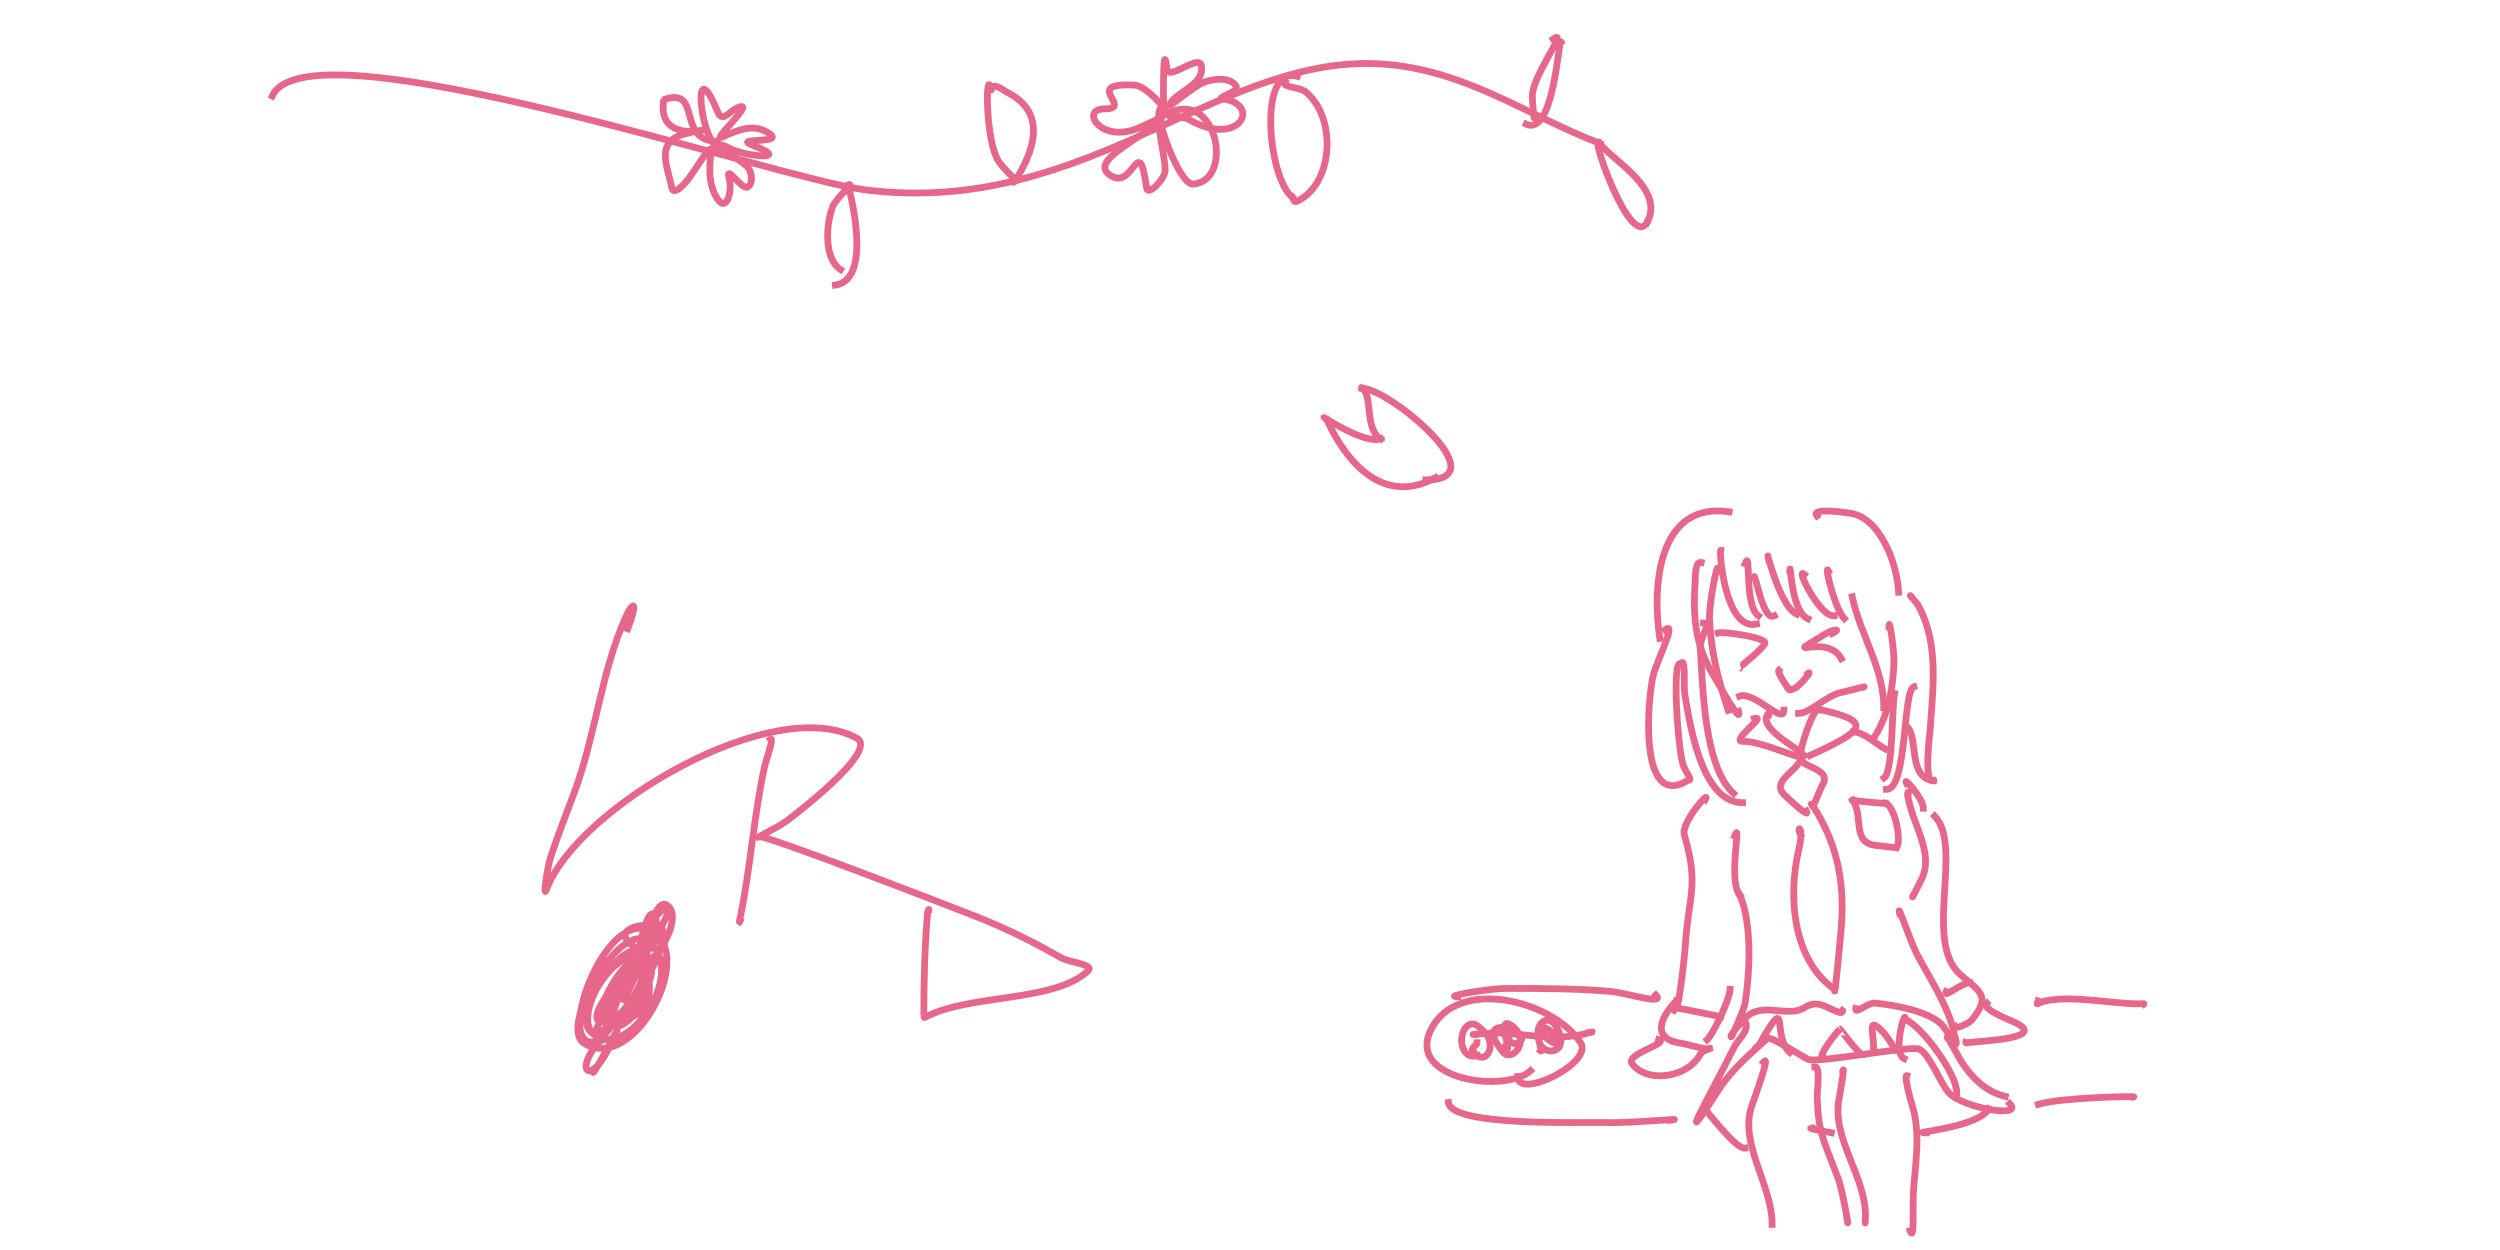
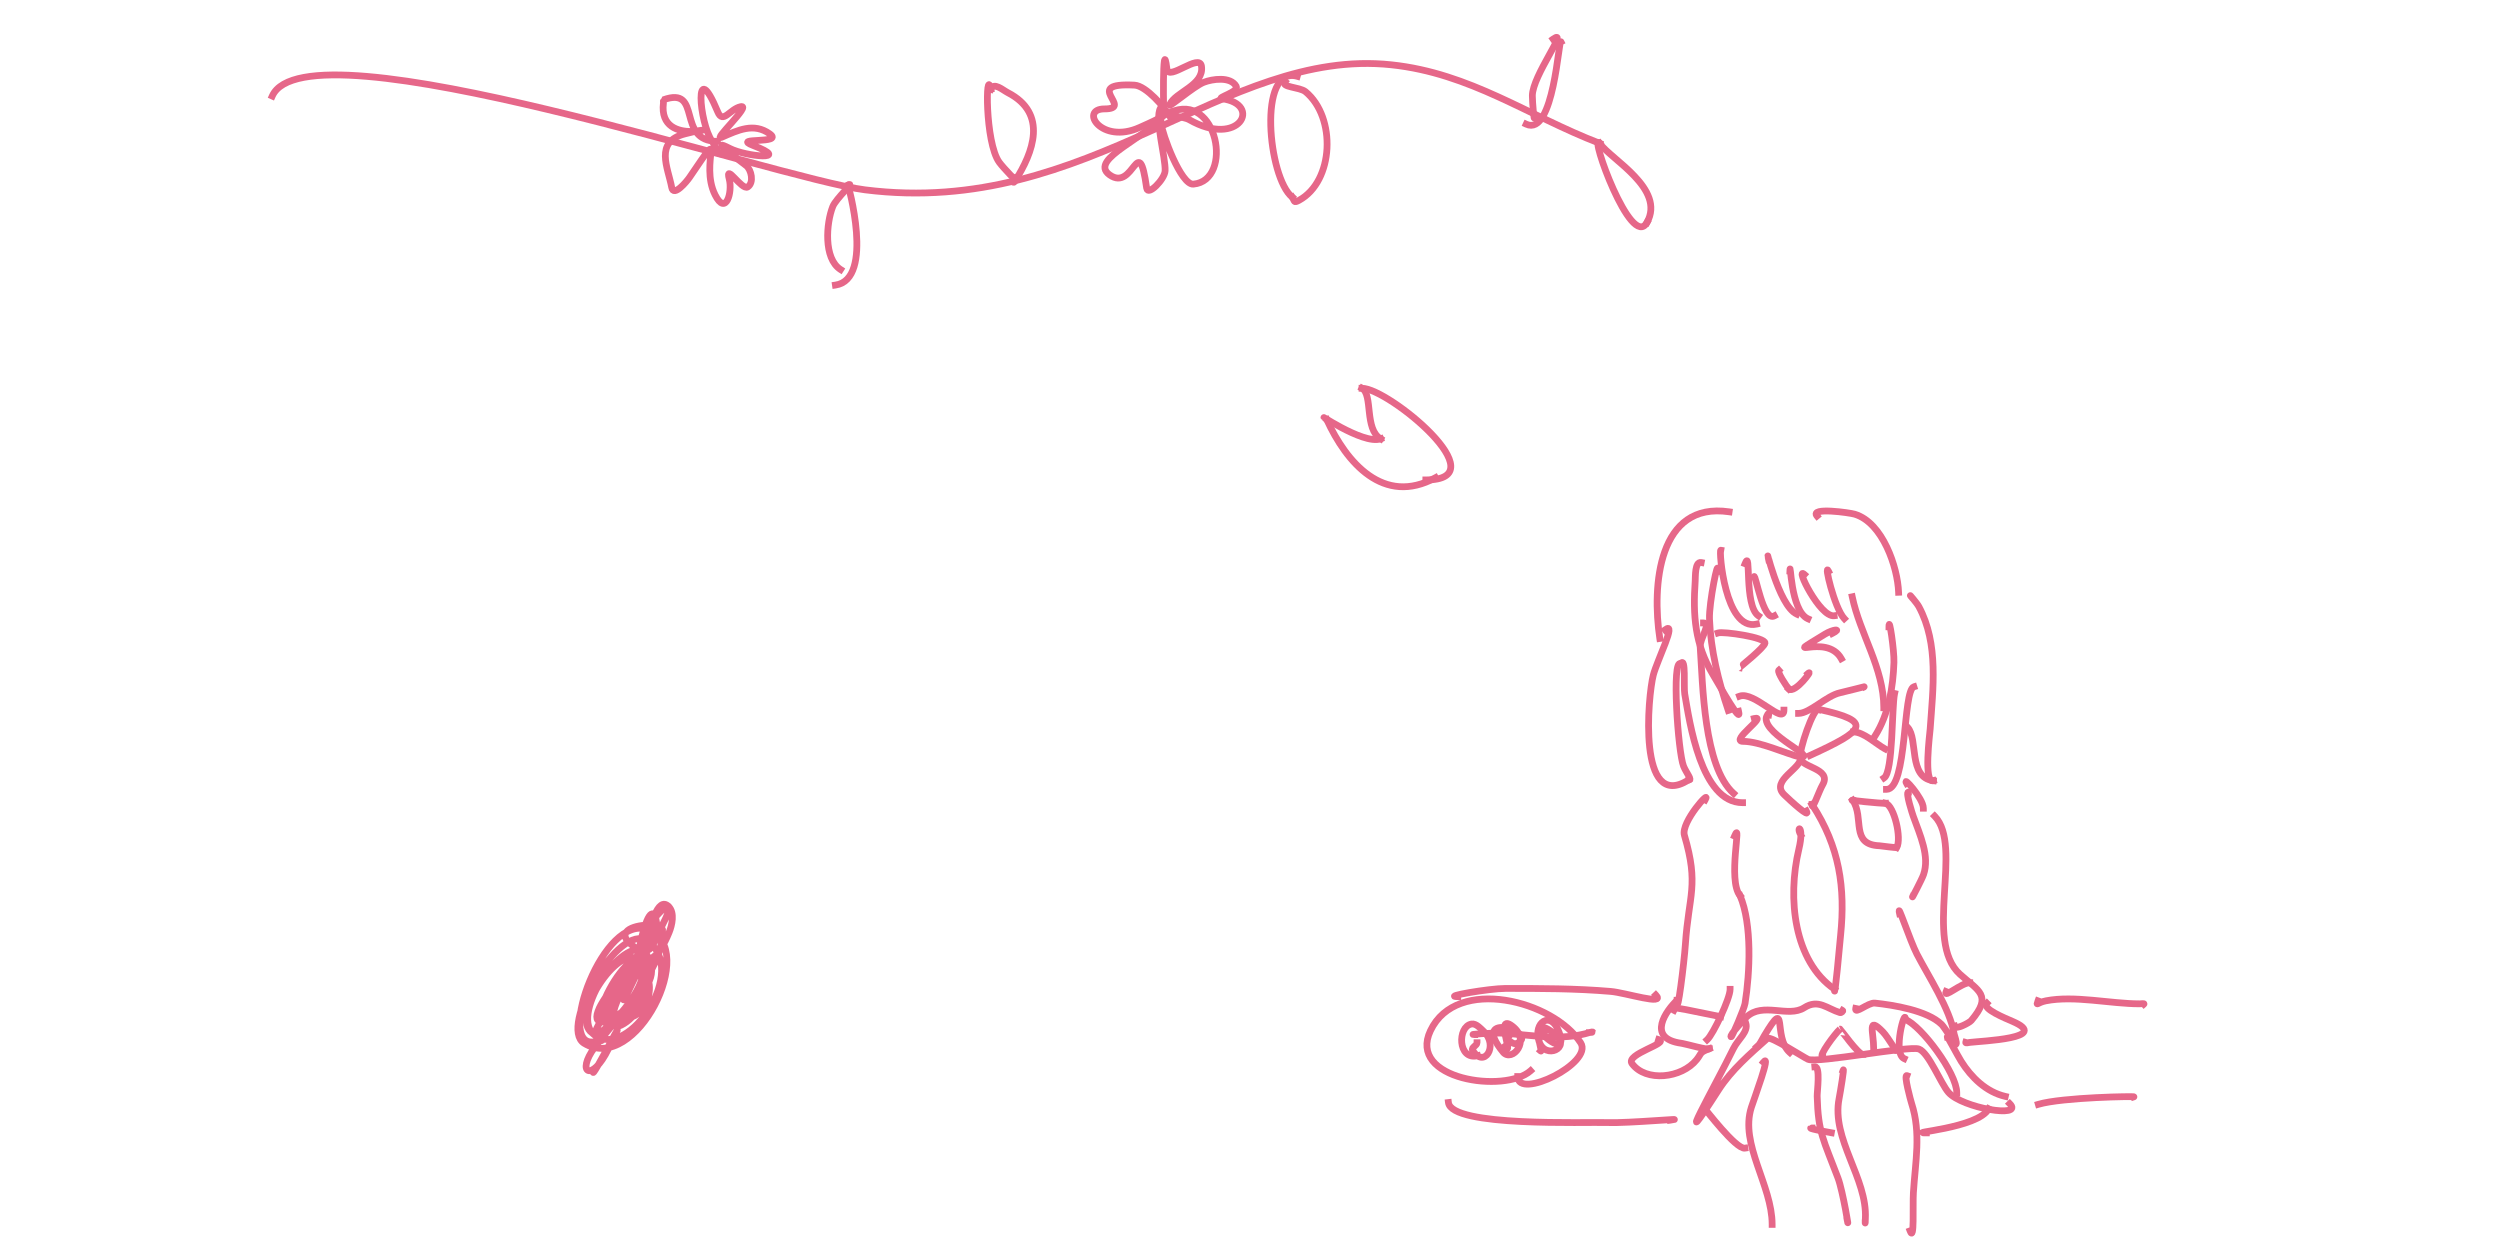
<svg xmlns="http://www.w3.org/2000/svg" width="737.28pt" height="368.64pt" viewBox="0 0 560 368.64">
  <style>
   g {
      @media (prefers-color-scheme: light) {
         stroke: #e66789;
      }
      @media (prefers-color-scheme: dark) {
         stroke: #fcfcfc;
      }
+    }
+ 
+    #lra1 {
+       animation: hand-writing1 1.5s linear forwards;
+       animation-delay: 1s;
+       stroke-dasharray: 500;
+       stroke-dashoffset: 500;
+    }
+    @keyframes hand-writing1 {
+       0% {stroke-dashoffset: 500;}
+       100% {stroke-dashoffset: 0;}
+    }
+ 
+    #lra2 {
+       animation: hand-writing2 0.5s linear forwards;
+       animation-delay: 3s;
+       stroke-dasharray: 200;
+       stroke-dashoffset: 300;
+    }
+    @keyframes hand-writing2 {
+       0% {stroke-dashoffset: 200;}
+       100% {stroke-dashoffset: 0;}
   }
   </style>
  <g fill="none" stroke="#e66789" stroke-width="2.0" stroke-linecap="square" stroke-linejoin="bevel">
    <path transform="translate(-8.3475, 18.72666)" d="M0 9.599C10.203 -13.265 148.583 33.938 174.758 37.253C241.335 45.684 280.584 -4.855 330.01 0.382C353.359 2.855 370.36 15.412 391.464 23.536" />
    <path transform="translate(382.5977, 42.0246)" d="M0.519 0.238C-2.685 -3.205 9.809 31.962 14.486 23.571" />
    <path transform="translate(383.1165, 42.26268)" d="M0 0C3.277 4.715 19.502 13.38 13.967 23.333" />
    <path transform="translate(363.2679, 11.00125)" d="M6.127 0.522C10.985 -2.887 0 11.302 0 17.236C0 19.304 0.59 25.479 0.59 23.411" />
    <path transform="translate(361.4567, 12.27114)" d="M10.241 0.046C9.565 -1.325 8.19 28.169 0 24.347" />
    <path transform="translate(286.1113, 22.28079)" d="M7.814 0.224C-3.943 -3.033 -0.736 30.245 6.343 35.861" />
    <path transform="translate(290.117, 24.04879)" d="M0.231 0C-1.214 1.717 4.529 1.569 6.259 2.998C15.404 10.552 14.625 29.429 4.347 35.019C2.7 35.915 3.105 35.261 2.337 34.093" />
    <path transform="translate(202.5526, 24.94894)" d="M1.005 1.348C-0.511 -5.728 -0.765 17.071 3.503 22.916C4.8 24.69 9.384 29.434 8.061 27.68" />
    <path transform="translate(203.5577, 25.42607)" d="M0 0.871C0.909 -1.275 3.523 1.127 4.997 1.886C16.966 8.049 12.463 19.597 7.202 27.864C6.561 28.871 6.475 28.189 7.056 27.202" />
    <path transform="translate(155.4437, 54.3838)" d="M6.016 0.185C8.305 -1.04 2.465 4.123 1.508 6.536C-0.407 11.364 -1.292 21.83 3.81 25.104" />
    <path transform="translate(157.7355, 54.55813)" d="M3.724 0.011C3.557 -0.635 11.702 27.808 0 29.517" />
    <path transform="translate(233.8669, 25.04566)" d="M20.803 8.133C23.618 8.133 16.168 11.389 13.601 12.543C2.207 17.667 -4.275 7.073 3.211 7.073C12.227 7.073 -3.849 -0.763 12.08 0.061C15.438 0.234 20.989 6.596 22.569 9.412" />
    <path transform="translate(237.2044, 17.55028)" d="M17.465 15.628C17.282 19.543 16.871 -8.837 18.299 2.837C18.746 6.496 27.928 -2.024 28.492 1.999C29.283 7.636 20.76 9.531 19.082 13.334C18.522 14.604 26.127 7.903 29.179 6.718C31.654 5.757 37.062 4.926 38.735 7.909C39.646 9.532 32.675 11.333 34.52 11.57C46.522 13.113 39.704 26.246 24.865 17.745C23.111 16.74 17.343 16.468 19.182 15.628C33.235 9.212 38.079 35.702 26.091 36.754C22.459 37.072 16.903 22.069 16.535 18.626C16.383 17.207 17.099 13.112 16.388 14.349C14.598 17.463 17.945 28.88 17.76 32.83C17.644 35.316 12.668 40.409 12.32 37.945C9.869 20.573 8.623 39.22 1.392 34.019C-5.217 29.265 13.648 22.819 17.465 15.628" />
    <path transform="translate(106.9168, 26.3056)" d="M17.593 18.738C16.528 20.363 15.192 16.369 14.456 15.341C10.619 9.986 9 -10.393 16.122 6.696C17.666 10.398 19.667 5.834 22.885 5.152C26.33 4.422 14.118 15.554 17.348 14.15C22.015 12.121 26.719 9.768 31.461 13.179C35.754 16.267 20.009 14.072 26.512 16.575C38.385 21.145 24.486 19.952 19.65 17.458C12.823 13.937 22.798 21.139 24.552 22.573C25.994 23.752 26.901 27.524 24.944 28.836C23.255 29.969 18.169 21.475 19.504 26.5C20.514 30.303 18.536 37.54 15.339 31.175C10.57 21.684 19.314 9.055 7.792 26.015C6.942 27.266 3.084 31.883 2.548 29.013C1.433 23.053 -2.665 15.516 6.418 13.179C21.62 9.267 -1.673 18.288 0.097 4.049C0.105 3.982 0.053 3.139 0.097 3.123C11.748 -1.067 3.679 15.384 16.023 15.384" />
    <path transform="translate(302.6476, 123.7697)" d="M0 0C5.764 12.576 16.728 25.504 32.051 17.111" />
    <path transform="translate(301.8033, 123.1463)" d="M0.844 0.623C-3.716 -2.657 11.437 8.169 16.724 6.268" />
    <path transform="translate(313.0371, 114.5066)" d="M0 0C3.269 1.896 0.64 12.072 5.49 14.908" />
    <path transform="translate(313.0371, 114.5066)" d="M0 0C7.832 0 40.617 27.038 18.819 27.038" />
-     <path transform="translate(72.08675, 178.6832)" d="M24.391 6.745C27.596 -1.559 25.965 -1.466 23.9 3.084C16.567 19.239 14.901 38.497 8.561 55.259C6.212 61.471 3.813 67.662 1.702 73.96C0.665 77.053 -0.708 86.721 0.427 83.662C9.397 59.481 67.451 25.485 91.97 39.029C98.761 42.78 72.212 62.699 71.144 63.506C68.716 65.341 60.462 69.306 63.252 68.093C64.855 67.397 120.105 88.866 126.324 91.293C135.363 94.822 143.701 98.902 152.101 103.731C154.679 105.212 162.285 105.695 160.089 107.7C149.834 117.063 125.04 114.305 111.915 121.417C111.852 121.451 111.719 120.422 111.719 120.269C111.719 110.648 111.998 99.904 112.848 90.233C112.859 90.102 113.19 89.37 113.19 89.529" />
-     <path transform="translate(129.3659, 217.9587)" d="M9.208 0.061C10.408 -0.75 7.784 6.714 7.494 8.045C4.283 22.76 3.337 37.897 0.29 52.679C0.196 53.134 -0.282 54.952 0.24 53.693" />
+     <path transform="translate(72.08675, 178.6832)" id="lra1" d="M24.391 6.745C27.596 -1.559 25.965 -1.466 23.9 3.084C16.567 19.239 14.901 38.497 8.561 55.259C6.212 61.471 3.813 67.662 1.702 73.96C0.665 77.053 -0.708 86.721 0.427 83.662C9.397 59.481 67.451 25.485 91.97 39.029C98.761 42.78 72.212 62.699 71.144 63.506C68.716 65.341 60.462 69.306 63.252 68.093C64.855 67.397 120.105 88.866 126.324 91.293C135.363 94.822 143.701 98.902 152.101 103.731C154.679 105.212 162.285 105.695 160.089 107.7C149.834 117.063 125.04 114.305 111.915 121.417C111.852 121.451 111.719 120.422 111.719 120.269C111.719 110.648 111.998 99.904 112.848 90.233C112.859 90.102 113.19 89.37 113.19 89.529" />
+     <path transform="translate(129.3659, 217.9587)" id="lra2" d="M9.208 0.061C10.408 -0.75 7.784 6.714 7.494 8.045C4.283 22.76 3.337 37.897 0.29 52.679C0.196 53.134 -0.282 54.952 0.24 53.693" />
    <path transform="translate(81.77929, 266.6758)" d="M7.298 39.952C7.1 40.49 5.068 40.558 4.455 40.613C-6.398 41.591 7.423 2.557 20.776 7.489C35.692 12.999 17.122 50.331 1.858 41.01C-5.803 36.331 12.167 5.039 20.531 10.843C32.735 19.311 15.233 45.709 5.093 38.716C-2.684 33.353 12.168 10.663 19.06 13.664C26.132 16.744 9.355 41.543 4.162 37.921C-2.383 33.356 11.926 11.573 17.834 16.356C22.797 20.374 13.604 31.435 10.975 33.997C-8.961 53.422 29.063 0.958 19.01 24.868C18.188 26.822 16.818 28.5 15.286 29.939C-3.862 47.936 13.734 9.868 20.382 16.442C28.051 24.027 0.677 42.821 6.368 30.512C8.159 26.639 19.995 10.031 20.186 22.266C20.265 27.319 17.546 33.337 12.739 35.673C8.013 37.969 11.052 29.425 11.905 27.911C22.737 8.677 25.139 34.153 13.031 33.689C9.987 33.572 7.322 31.786 8.474 28.484C9.261 26.229 16.366 15.261 19.452 16.929C24.28 19.54 15.288 35.411 10.729 33.248C8.35 32.118 10.669 27.46 11.367 26.102C28.177 -6.612 5.172 46.523 17.1 21.03C17.785 19.566 21.924 12.604 20.677 18.428C17.041 35.41 20.43 -5.592 26.755 0.653C28.641 2.516 27.765 6.198 26.901 8.327C20.797 23.375 14.281 13.879 21.853 4.976C37.1 -12.953 12.326 31.105 19.551 7.138C23.802 -6.964 25.957 18.324 17.393 13.048C3.598 4.551 36.497 3.882 20.531 11.107C20.354 11.188 23.457 5.941 23.962 6.962C28.402 15.941 9.773 35.674 4.946 42.201C-0.634 49.748 4.096 52.737 9.013 42.642C17.317 25.591 3.016 53.968 4.651 49.036" />
    <path transform="translate(400.062, 150.6777)" d="M21.231 0.259C0.343 -2.802 -1.586 21.979 0.795 37.617" />
    <path transform="translate(397.5424, 185.3087)" d="M4.882 0.427C8.52 -2.369 2.564 9.307 1.404 13.746C-0.198 19.875 -3.327 54.272 11.793 44.708" />
    <path transform="translate(405.6629, 195.6696)" d="M1.368 0.079C-1.349 -1.673 0.544 26.206 2.202 30.289C3.019 32.303 4.932 34.498 3.673 34.347" />
    <path transform="translate(407.0312, 195.3723)" d="M0 0.376C1.579 -1.955 0.818 7.225 1.176 9.284C2.58 17.366 5.928 41.348 18.231 41.348" />
    <path transform="translate(412.7607, 183.7073)" d="M0.986 0C3.361 0 -0.161 4.688 0.006 7.058C0.78 18.021 0.983 42.306 9.855 50.278" />
    <path transform="translate(411.0543, 165.8691)" d="M2.005 0.021C0.12 -0.346 0.322 4.275 0.241 5.446C-0.462 15.61 0.118 24.11 5.436 33.011C7.706 36.811 14.084 48.205 13.032 43.904" />
    <path transform="translate(415.502, 167.526)" d="M2.41 0.965C2.71 -3.783 -0.174 10.281 0.008 15.036C0.359 24.164 2.636 33.358 5.545 41.983" />
    <path transform="translate(418.7415, 162.2712)" d="M0.101 0C-0.49 -0.097 1.326 23.887 10.637 21.789" />
    <path transform="translate(425.9968, 165.3611)" d="M0 0.88C1.903 -4.046 -0.394 13.185 3.922 16.229" />
    <path transform="translate(432.714, 163.9492)" d="M0.241 1.103C-1.056 -4.777 3.047 14.656 8.525 17.156" />
    <path transform="translate(439.2291, 167.7783)" d="M0 0.625C0.169 -3.285 0.097 12.338 5.292 14.695" />
    <path transform="translate(428.6437, 170.0134)" d="M0 0.065C0.4 -1.087 2.669 13.42 5.979 11.62" />
    <path transform="translate(442.8214, 169.1076)" d="M0.672 0.31C-2.288 -2.351 5.239 13.008 9.444 12.483" />
    <path transform="translate(450.244, 168.0586)" d="M0.355 0.387C-1.057 -2.451 2.005 11.126 5.011 14.369" />
    <path transform="translate(418.0582, 186.5786)" d="M0 0.084C1.545 -0.41 14.034 1.376 13.82 3.084C13.66 4.368 6.233 10.307 6.274 10.316" />
    <path transform="translate(443.5443, 185.7843)" d="M8.181 1.009C11.203 -0.518 8.368 -0.204 6.025 1.231C-8.043 9.85 6.334 0.453 10.828 8.463" />
    <path transform="translate(424.3793, 205.1466)" d="M0 0.171C4.282 -1.429 13.086 8.845 13.086 4.274" />
    <path transform="translate(441.777, 202.4939)" d="M0 7.896C3.303 7.896 8.216 2.683 12.252 1.809C13.764 1.482 19.709 -0.068 19.553 0.002" />
    <path transform="translate(435.8769, 197.6891)" d="M0.068 0C-0.477 0.488 2.419 4.851 3.01 5.468" />
    <path transform="translate(438.8867, 198.3888)" d="M0 4.769C1.802 6.392 7.476 -1.408 5.684 0.226" />
    <path transform="translate(457.6067, 175.9884)" d="M0 0C2.261 10.967 9.31 21.008 9.31 32.726" />
    <path transform="translate(464.3693, 184.1366)" d="M4.068 0.716C4.068 -2.817 5.658 7.683 5.537 11.214C5.288 18.491 3.981 26.556 0 32.826" />
    <path transform="translate(467.0162, 204.525)" d="M3.086 0C2.221 3.906 2.69 23.043 0 24.875" />
    <path transform="translate(467.7011, 202.5393)" d="M8.087 0C4.748 1.031 6.234 30.257 0 30.257" />
    <path transform="translate(446.9383, 150.6991)" d="M0.279 1.474C-1.961 -1.218 9.984 0.517 11.403 0.944C19.677 3.43 24.062 16.616 24.34 23.967" />
    <path transform="translate(474.7455, 175.6557)" d="M0.16 0.201C-0.659 -0.785 1.902 2.117 2.512 3.245C8.427 14.192 6.663 27.546 5.846 39.321C5.756 40.605 3.82 55.462 6.776 54.582" />
    <path transform="translate(473.9253, 214.4924)" d="M0 0C3.216 3.407 0.075 14.8 7.596 15.746" />
    <path transform="translate(432.2167, 210.4121)" d="M0.739 0.419C0.952 -0.722 0.044 0.756 0.004 1.433C-0.296 6.517 15.191 12.902 10.099 12.902" />
    <path transform="translate(424.5285, 211.8088)" d="M4.212 0.082C8.193 -0.872 -3.15 6.829 0.88 6.829C5.792 6.829 13.427 10.414 17.787 11.505" />
    <path transform="translate(442.2799, 209.1703)" d="M5.476 0.03C3.894 -0.708 -0.435 12.211 0.035 14.144" />
    <path transform="translate(445.1583, 209.2007)" d="M2.597 0C18.957 3.551 16.122 6.223 0 13.583" />
    <path transform="translate(436.4353, 223.3139)" d="M5.88 0C6.604 3.213 -3.183 6.839 1.079 11.025C3.021 12.932 8.933 18.275 7.646 15.877" />
    <path transform="translate(442.307, 223.3139)" d="M0.008 0C-0.325 3.033 9.447 3.197 6.577 8.115C5.466 10.019 3.439 16.141 3.439 13.937" />
    <path transform="translate(445.7462, 237.2506)" d="M0 0C8.171 12.471 9.849 24.651 8.43 38.547C8.254 40.27 6.616 58.612 6.616 54.469" />
    <path transform="translate(440.3481, 244.4058)" d="M2.066 1.798C0.511 -0.975 3.244 -1.216 1.528 5.987C-1.948 20.578 0.085 39.099 12.014 47.314" />
    <path transform="translate(457.5664, 236.0073)" d="M0.187 0.007C-1.459 -0.096 8.277 0.97 9.842 0.89" />
    <path transform="translate(457.7532, 236.0143)" d="M0 0C3.492 5.093 -0.809 13.115 7.891 13.409C8.425 13.427 12.987 14.128 12.987 13.894" />
    <path transform="translate(467.4082, 236.8974)" d="M0 0C2.571 0.65 4.819 10.445 3.332 13.011" />
    <path transform="translate(457.9987, 215.86)" d="M0 0C2.97 0 6.75 3.628 9.263 4.984" />
    <path transform="translate(473.4207, 230.4711)" d="M0.212 0.56C-1.23 -2.01 5.161 4.936 5.161 7.882" />
    <path transform="translate(473.9413, 233.5893)" d="M0.23 0C-0.697 0 1.466 6.586 1.651 7.101C3.688 12.783 6.563 18.902 4.69 24.346C4.22 25.71 1.176 31.491 1.455 30.873" />
    <path transform="translate(458.61, 268.5786)" d="M12.963 0.868C12.014 -3.344 16.074 8.942 18.059 12.776C21.364 19.16 27.827 29.007 29.037 36.283C29.127 36.825 29.944 38.942 29.625 39.372C29.43 39.634 26.197 34.371 25.362 33.55C21.126 29.384 11.028 27.815 5.66 27.242C3.72 27.035 -0.365 30.743 0.026 28.831" />
    <path transform="translate(405.9544, 235.1496)" d="M8.281 0.733C10.257 -2.788 1.02 7.31 2.156 11.185C6.511 26.046 3.425 28.645 2.449 43.338C2.08 48.884 0 65.392 0 59.833" />
    <path transform="translate(401.3174, 294.9828)" d="M4.637 0C1.644 2.81 -4.744 11.268 5.959 12.703C7.157 12.863 14.143 14.891 14.143 14.29" />
    <path transform="translate(414.8233, 291.763)" d="M0 14.865C1.792 13.228 6.763 2.671 6.763 0" />
    <path transform="translate(404.2429, 297.2186)" d="M0.779 0.719C-3.339 -1.405 9.994 1.77 14.55 2.617" />
    <path transform="translate(392.4471, 306.5827)" d="M8.067 0C11.436 1.041 -1.871 4.266 0.225 7.101C4.285 12.591 14.87 11.454 19.29 5.91C20.842 3.963 19.977 3.862 23.014 2.69" />
    <path transform="translate(422.9105, 245.5705)" d="M0 0.986C2.296 -4.439 -2.175 14.077 1.617 18.584" />
    <path transform="translate(421.8117, 264.1547)" d="M2.716 0C6.302 8.46 5.619 22.777 4.185 31.754C3.938 33.303 0.322 41.751 0.069 41.633C-0.646 41.299 4.408 35.975 4.627 35.769C9.425 31.234 16.918 36.058 21.632 33.033C25.82 30.347 28.375 33.331 32.218 34.489C32.53 34.584 33.204 34.023 32.952 33.871" />
    <path transform="translate(411.6397, 301.6873)" d="M14.553 0C15.461 2.577 12.279 4.775 10.926 7.542C5.742 18.148 -8.153 42.652 6.565 19.715C10.34 13.832 15.845 9.113 20.973 4.542C21.845 3.765 31.572 10.113 32.931 10.717C35.697 11.946 62.724 6.633 65.617 7.674C68.509 8.714 72.069 17.844 74.342 20.465C78.359 25.095 96.724 28.186 92.424 23.816" />
    <path transform="translate(485.6351, 305.7659)" d="M0.002 0.022C-0.094 -0.411 3.106 5.644 4.12 7.256C7.093 11.983 11.504 16.284 17.107 17.577" />
    <path transform="translate(471.445, 299.9982)" d="M1.843 0.675C1.843 -3.165 -2.028 10.563 1.451 12.186" />
    <path transform="translate(473.2878, 300.6729)" d="M0 0C4.674 1.849 15.143 15.789 15.143 21.567" />
    <path transform="translate(448.6607, 303.4962)" d="M0.223 8.07C-1.11 8.07 3.898 1.279 5.369 0C5.414 -0.04 10.727 7.452 12.082 7.452" />
    <path transform="translate(463.492, 302.309)" d="M0.436 6.964C0.436 2.105 -1.615 -2.9 3.18 2.025C4.684 3.571 7.961 9.198 6.906 7.317" />
    <path transform="translate(429.4772, 300.3395)" d="M0 8.36C0.325 8.711 1.855 5.683 2.205 5.097C9.38 -6.891 4.553 5.416 9.702 10.036" />
    <path transform="translate(453.3955, 315.4955)" d="M1.515 0.174C1.997 -1.27 0.684 6.71 0.339 8.465C-2.019 20.461 8.724 31.972 8.081 43.924C8.076 44.032 8.034 45.523 8.034 45.115" />
    <path transform="translate(473.4658, 317.1992)" d="M0.264 0.012C-0.731 -0.346 1.394 7.429 1.635 8.172C4.494 16.967 2.745 25.413 2.176 34.547C1.942 38.303 2.522 49.315 1.194 45.793" />
    <path transform="translate(446.5797, 314.6073)" d="M0 0.002C1.706 -0.147 0.651 7.308 0.687 8.69C0.97 19.485 2.55 21.497 6.812 32.773C8.318 36.758 10.339 49.441 9.556 45.254" />
    <path transform="translate(427.0935, 312.8468)" d="M4.343 0.395C6.664 -2.474 1.599 11.137 0.766 13.716C-2.734 24.556 6.891 36.666 6.891 48.248" />
    <path transform="translate(414.2824, 327.2129)" d="M0.003 0.011C-0.174 -0.415 9.015 11.798 11.665 11.389" />
    <path transform="translate(445.3454, 332.649)" d="M0.401 0C-1.552 0 4.163 1.073 6.087 1.411" />
    <path transform="translate(478.2379, 327.0041)" d="M1.225 7.101C-5.343 7.101 16.497 5.787 19.602 0" />
    <path transform="translate(481.9134, 240.69)" d="M0 0C8.544 8.785 -3.357 36.893 7.45 46.619C12.962 51.58 17.12 52.817 10.781 60.291C10.232 60.939 6.109 63.149 5.832 61.923" />
    <path transform="translate(485.1848, 289.8225)" d="M0.11 2.602C-0.839 4.889 4.592 0 7.069 0" />
    <path transform="translate(491.0727, 295.8658)" d="M6.229 0C4.636 1.593 11.765 4.468 13.776 5.337C25.4 10.363 4.707 11.118 1.181 11.555C0.907 11.588 -0.077 11.845 0.005 11.555" />
    <path transform="translate(512.1353, 294.5956)" d="M0.259 0.564C-0.38 2.3 0.082 1.051 2.564 0.564C11.031 -1.099 21.569 1.447 30.252 1.447C30.662 1.447 31.783 1.263 31.477 1.535" />
    <path transform="translate(512.4939, 323.4169)" d="M28.179 0.057C28.848 -0.156 7.167 0.155 0 2.263" />
    <path transform="translate(338.5197, 325.1498)" d="M65.425 5.206C71.538 4.417 53.108 6.142 46.949 5.912C40.67 5.677 0.859 7.285 0 0" />
    <path transform="translate(340.2938, 291.4981)" d="M59.387 1.94C62.459 5.17 50.499 1.26 46.057 0.883C35.7 0.003 25.47 0 15.085 0C10.312 0 -3.802 2.427 0.972 2.427" />
    <path transform="translate(342.4131, 301.9724)" d="M4.683 9.374C-1.172 10.788 -1.275 0.737 2.919 0.023C4.265 -0.206 5.591 1.343 6.449 2.14C11.081 6.446 6.529 13.378 3.214 7.699C2.788 6.969 4.536 6.381 4.536 5.536" />
    <path transform="translate(351.7763, 301.8437)" d="M3.357 6.768C6.339 10.6 0.218 -3.25 5.513 0.724C11.287 5.058 5.444 11.584 2.868 8.443C-7.561 -4.274 14.385 2.906 6.738 5.93C5.708 6.337 3.273 4.123 4.29 3.681" />
    <path transform="translate(364.8671, 300.8767)" d="M0.852 9.057C1.853 9.916 -3.454 -2.782 5.166 4.162C9.998 8.054 2.184 11.857 0.363 6.191C-1.428 0.618 3.868 -3.009 6.242 3.412C9.403 11.961 -1.248 2.713 1.98 3.457" />
    <path transform="translate(345.7208, 304.3304)" d="M34.406 0.18C35.774 0.114 35.414 -0.131 34.701 0.092C26.048 2.806 17.41 0.837 8.629 0.355C5.934 0.207 -2.155 0.796 0.544 0.796" />
    <path transform="translate(332.1673, 294.5903)" d="M30.562 21.21C23.073 27.911 -5.861 23.873 1.061 9.345C8.823 -6.948 37.379 0.544 45.362 12.964C49.158 18.868 26.789 29.905 26.789 22.886" />
  </g>
</svg>
